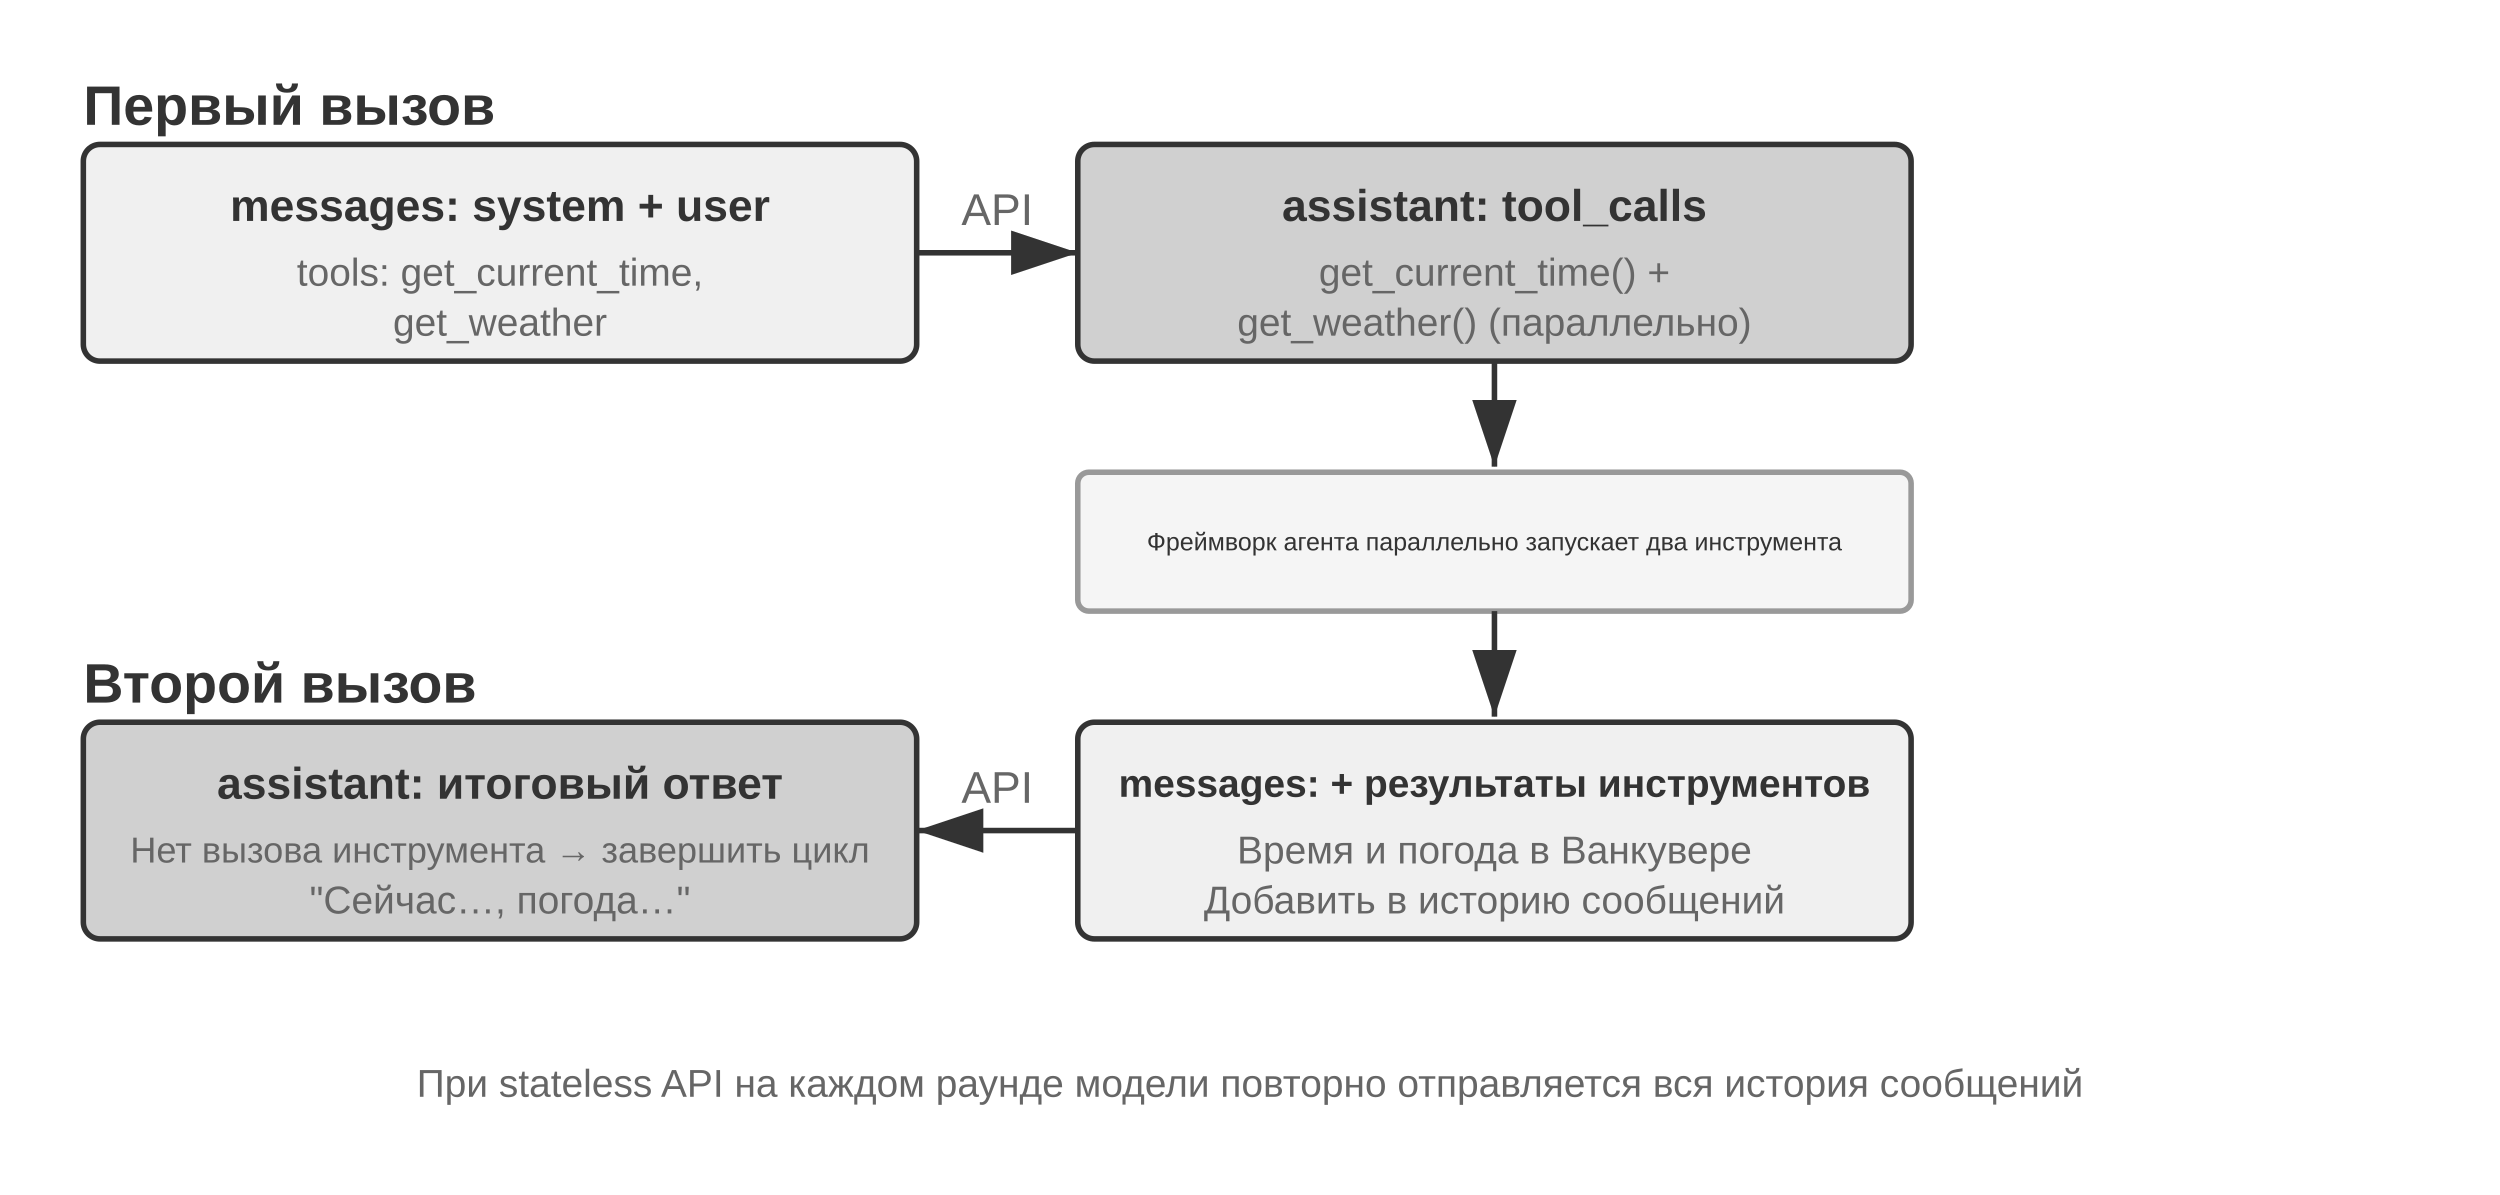
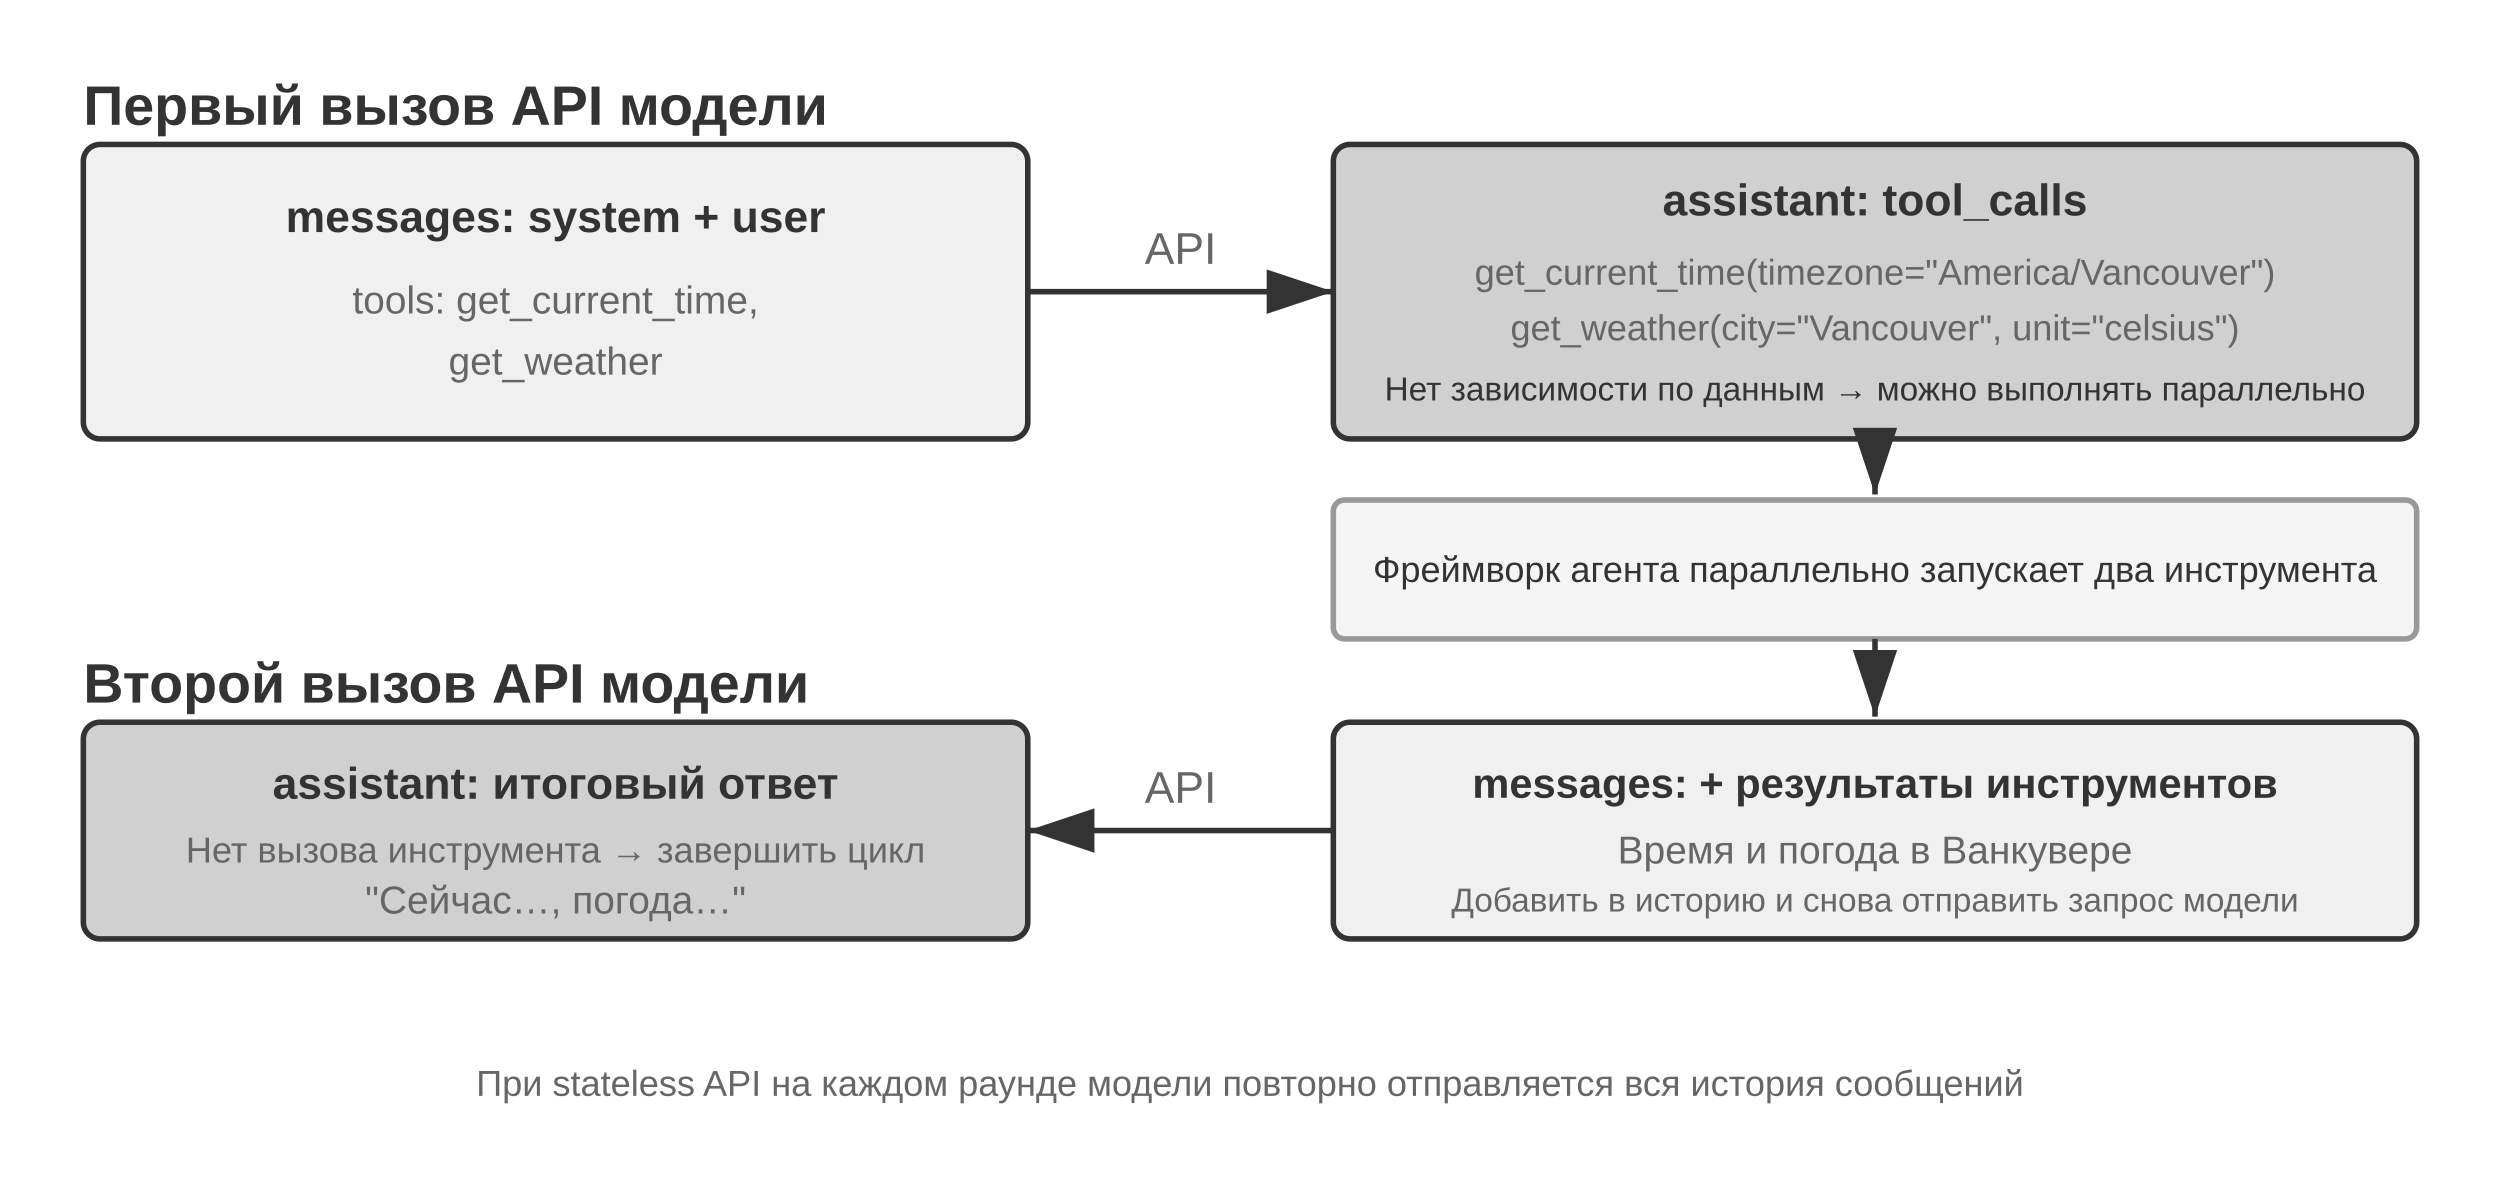
<svg xmlns="http://www.w3.org/2000/svg" xml:lang="ru" viewBox="0 40 900 430" width="900" height="430" style="background:#ffffff">
  <defs>
    <marker id="ah" markerWidth="12" markerHeight="8" refX="12" refY="4" orient="auto">
      <polygon points="0 0, 12 4, 0 8" fill="#333333" />
    </marker>
    <marker id="ah-light" markerWidth="12" markerHeight="8" refX="12" refY="4" orient="auto">
      <polygon points="0 0, 12 4, 0 8" fill="#999999" />
    </marker>
  </defs>
-   <text x="30" y="78" font-family="Arial, 'Helvetica Neue', Helvetica, 'PingFang SC', 'Microsoft YaHei', sans-serif" font-size="20" fill="#333333" text-anchor="start" dominant-baseline="central" font-weight="bold">Первый вызов</text>
-   <rect x="30" y="92" width="300" height="78" rx="6" fill="#f0f0f0" stroke="#333333" stroke-width="2" />
-   <text x="180" y="114" font-family="Arial, 'Helvetica Neue', Helvetica, 'PingFang SC', 'Microsoft YaHei', sans-serif" font-size="16" fill="#333333" text-anchor="middle" dominant-baseline="central" font-weight="bold">messages: system + user</text>
-   <text x="180" y="138" font-family="Arial, 'Helvetica Neue', Helvetica, 'PingFang SC', 'Microsoft YaHei', sans-serif" font-size="14" fill="#666666" text-anchor="middle" dominant-baseline="central" font-weight="normal">tools: get_current_time,</text>
-   <text x="180" y="156" font-family="Arial, 'Helvetica Neue', Helvetica, 'PingFang SC', 'Microsoft YaHei', sans-serif" font-size="14" fill="#666666" text-anchor="middle" dominant-baseline="central" font-weight="normal">get_weather</text>
-   <line x1="330" y1="131" x2="388" y2="131" stroke="#333333" stroke-width="2" marker-end="url(#ah)" />
-   <text x="359.0" y="121.0" font-family="Arial, 'Helvetica Neue', Helvetica, 'PingFang SC', 'Microsoft YaHei', sans-serif" font-size="16" fill="#666666" text-anchor="middle">API</text>
-   <rect x="388" y="92" width="300" height="78" rx="6" fill="#d0d0d0" stroke="#333333" stroke-width="2" />
-   <text x="538" y="114" font-family="Arial, 'Helvetica Neue', Helvetica, 'PingFang SC', 'Microsoft YaHei', sans-serif" font-size="16" fill="#333333" text-anchor="middle" dominant-baseline="central" font-weight="bold">assistant: tool_calls</text>
-   <text x="538" y="138" font-family="Arial, 'Helvetica Neue', Helvetica, 'PingFang SC', 'Microsoft YaHei', sans-serif" font-size="14" fill="#666666" text-anchor="middle" dominant-baseline="central" font-weight="normal">get_current_time()  +</text>
-   <text x="538" y="156" font-family="Arial, 'Helvetica Neue', Helvetica, 'PingFang SC', 'Microsoft YaHei', sans-serif" font-size="14" fill="#666666" text-anchor="middle" dominant-baseline="central" font-weight="normal">get_weather()  (параллельно)</text>
-   <line x1="538" y1="170" x2="538" y2="208" stroke="#333333" stroke-width="2" marker-end="url(#ah)" />
-   <rect x="388" y="210" width="300" height="50" rx="4" fill="#f5f5f5" stroke="#999999" stroke-width="2" />
-   <text x="538" y="235" font-family="Arial, 'Helvetica Neue', Helvetica, 'PingFang SC', 'Microsoft YaHei', sans-serif" font-size="9" fill="#333333" text-anchor="middle" dominant-baseline="central" font-weight="normal">Фреймворк агента параллельно запускает два инструмента</text>
-   <line x1="538" y1="260" x2="538" y2="298" stroke="#333333" stroke-width="2" marker-end="url(#ah)" />
-   <text x="30" y="286" font-family="Arial, 'Helvetica Neue', Helvetica, 'PingFang SC', 'Microsoft YaHei', sans-serif" font-size="20" fill="#333333" text-anchor="start" dominant-baseline="central" font-weight="bold">Второй вызов</text>
-   <rect x="388" y="300" width="300" height="78" rx="6" fill="#f0f0f0" stroke="#333333" stroke-width="2" />
-   <text x="538" y="322" font-family="Arial, 'Helvetica Neue', Helvetica, 'PingFang SC', 'Microsoft YaHei', sans-serif" font-size="14" fill="#333333" text-anchor="middle" dominant-baseline="central" font-weight="bold">messages: + результаты инструментов</text>
-   <text x="538" y="346" font-family="Arial, 'Helvetica Neue', Helvetica, 'PingFang SC', 'Microsoft YaHei', sans-serif" font-size="14" fill="#666666" text-anchor="middle" dominant-baseline="central" font-weight="normal">Время и погода в Ванкувере</text>
-   <text x="538" y="364" font-family="Arial, 'Helvetica Neue', Helvetica, 'PingFang SC', 'Microsoft YaHei', sans-serif" font-size="14" fill="#666666" text-anchor="middle" dominant-baseline="central" font-weight="normal">Добавить в историю сообщений</text>
-   <line x1="388" y1="339" x2="330" y2="339" stroke="#333333" stroke-width="2" marker-end="url(#ah)" />
-   <text x="359.0" y="329.0" font-family="Arial, 'Helvetica Neue', Helvetica, 'PingFang SC', 'Microsoft YaHei', sans-serif" font-size="16" fill="#666666" text-anchor="middle">API</text>
-   <rect x="30" y="300" width="300" height="78" rx="6" fill="#d0d0d0" stroke="#333333" stroke-width="2" />
-   <text x="180" y="322" font-family="Arial, 'Helvetica Neue', Helvetica, 'PingFang SC', 'Microsoft YaHei', sans-serif" font-size="16" fill="#333333" text-anchor="middle" dominant-baseline="central" font-weight="bold">assistant: итоговый ответ</text>
-   <text x="180" y="346" font-family="Arial, 'Helvetica Neue', Helvetica, 'PingFang SC', 'Microsoft YaHei', sans-serif" font-size="13" fill="#666666" text-anchor="middle" dominant-baseline="central" font-weight="normal">Нет вызова инструмента → завершить цикл</text>
-   <text x="180" y="364" font-family="Arial, 'Helvetica Neue', Helvetica, 'PingFang SC', 'Microsoft YaHei', sans-serif" font-size="14" fill="#666666" text-anchor="middle" dominant-baseline="central" font-weight="normal">"Сейчас…, погода…"</text>
-   <text x="450" y="430" font-family="Arial, 'Helvetica Neue', Helvetica, 'PingFang SC', 'Microsoft YaHei', sans-serif" font-size="14" fill="#666666" text-anchor="middle" dominant-baseline="central" font-weight="normal">При stateless API на каждом раунде модели повторно отправляется вся история сообщений</text>
+   <text x="30" y="78" font-family="Arial, 'Helvetica Neue', Helvetica, 'PingFang SC', 'Microsoft YaHei', sans-serif" font-size="20" fill="#333333" text-anchor="start" dominant-baseline="central" font-weight="bold">Первый вызов API модели</text>
+   <rect x="30" y="92" width="340" height="106" rx="6" fill="#f0f0f0" stroke="#333333" stroke-width="2" />
+   <text x="200" y="118" font-family="Arial, 'Helvetica Neue', Helvetica, 'PingFang SC', 'Microsoft YaHei', sans-serif" font-size="16" fill="#333333" text-anchor="middle" dominant-baseline="central" font-weight="bold">messages: system + user</text>
+   <text x="200" y="148" font-family="Arial, 'Helvetica Neue', Helvetica, 'PingFang SC', 'Microsoft YaHei', sans-serif" font-size="14" fill="#666666" text-anchor="middle" dominant-baseline="central" font-weight="normal">tools: get_current_time,</text>
+   <text x="200" y="170" font-family="Arial, 'Helvetica Neue', Helvetica, 'PingFang SC', 'Microsoft YaHei', sans-serif" font-size="14" fill="#666666" text-anchor="middle" dominant-baseline="central" font-weight="normal">get_weather</text>
+   <line x1="370" y1="145" x2="480" y2="145" stroke="#333333" stroke-width="2" marker-end="url(#ah)" />
+   <text x="425" y="135" font-family="Arial, 'Helvetica Neue', Helvetica, 'PingFang SC', 'Microsoft YaHei', sans-serif" font-size="16" fill="#666666" text-anchor="middle">API</text>
+   <rect x="480" y="92" width="390" height="106" rx="6" fill="#d0d0d0" stroke="#333333" stroke-width="2" />
+   <text x="675" y="112" font-family="Arial, 'Helvetica Neue', Helvetica, 'PingFang SC', 'Microsoft YaHei', sans-serif" font-size="16" fill="#333333" text-anchor="middle" dominant-baseline="central" font-weight="bold">assistant: tool_calls</text>
+   <text x="675" y="138" font-family="Arial, 'Helvetica Neue', Helvetica, 'PingFang SC', 'Microsoft YaHei', sans-serif" font-size="13" fill="#666666" text-anchor="middle" dominant-baseline="central" font-weight="normal">get_current_time(timezone="America/Vancouver")</text>
+   <text x="675" y="158" font-family="Arial, 'Helvetica Neue', Helvetica, 'PingFang SC', 'Microsoft YaHei', sans-serif" font-size="13" fill="#666666" text-anchor="middle" dominant-baseline="central" font-weight="normal">get_weather(city="Vancouver", unit="celsius")</text>
+   <text x="675" y="180" font-family="Arial, 'Helvetica Neue', Helvetica, 'PingFang SC', 'Microsoft YaHei', sans-serif" font-size="12" fill="#333333" text-anchor="middle" dominant-baseline="central" font-weight="normal">Нет зависимости по данным → можно выполнять параллельно</text>
+   <line x1="675" y1="198" x2="675" y2="218" stroke="#333333" stroke-width="2" marker-end="url(#ah)" />
+   <rect x="480" y="220" width="390" height="50" rx="4" fill="#f5f5f5" stroke="#999999" stroke-width="2" />
+   <text x="675" y="245" font-family="Arial, 'Helvetica Neue', Helvetica, 'PingFang SC', 'Microsoft YaHei', sans-serif" font-size="13" fill="#333333" text-anchor="middle" dominant-baseline="central" font-weight="normal">Фреймворк агента параллельно запускает два инструмента</text>
+   <line x1="675" y1="270" x2="675" y2="298" stroke="#333333" stroke-width="2" marker-end="url(#ah)" />
+   <text x="30" y="286" font-family="Arial, 'Helvetica Neue', Helvetica, 'PingFang SC', 'Microsoft YaHei', sans-serif" font-size="20" fill="#333333" text-anchor="start" dominant-baseline="central" font-weight="bold">Второй вызов API модели</text>
+   <rect x="480" y="300" width="390" height="78" rx="6" fill="#f0f0f0" stroke="#333333" stroke-width="2" />
+   <text x="675" y="322" font-family="Arial, 'Helvetica Neue', Helvetica, 'PingFang SC', 'Microsoft YaHei', sans-serif" font-size="15" fill="#333333" text-anchor="middle" dominant-baseline="central" font-weight="bold">messages: + результаты инструментов</text>
+   <text x="675" y="346" font-family="Arial, 'Helvetica Neue', Helvetica, 'PingFang SC', 'Microsoft YaHei', sans-serif" font-size="14" fill="#666666" text-anchor="middle" dominant-baseline="central" font-weight="normal">Время и погода в Ванкувере</text>
+   <text x="675" y="364" font-family="Arial, 'Helvetica Neue', Helvetica, 'PingFang SC', 'Microsoft YaHei', sans-serif" font-size="12" fill="#666666" text-anchor="middle" dominant-baseline="central" font-weight="normal">Добавить в историю и снова отправить запрос модели</text>
+   <line x1="480" y1="339" x2="370" y2="339" stroke="#333333" stroke-width="2" marker-end="url(#ah)" />
+   <text x="425" y="329" font-family="Arial, 'Helvetica Neue', Helvetica, 'PingFang SC', 'Microsoft YaHei', sans-serif" font-size="16" fill="#666666" text-anchor="middle">API</text>
+   <rect x="30" y="300" width="340" height="78" rx="6" fill="#d0d0d0" stroke="#333333" stroke-width="2" />
+   <text x="200" y="322" font-family="Arial, 'Helvetica Neue', Helvetica, 'PingFang SC', 'Microsoft YaHei', sans-serif" font-size="16" fill="#333333" text-anchor="middle" dominant-baseline="central" font-weight="bold">assistant: итоговый ответ</text>
+   <text x="200" y="346" font-family="Arial, 'Helvetica Neue', Helvetica, 'PingFang SC', 'Microsoft YaHei', sans-serif" font-size="13" fill="#666666" text-anchor="middle" dominant-baseline="central" font-weight="normal">Нет вызова инструмента → завершить цикл</text>
+   <text x="200" y="364" font-family="Arial, 'Helvetica Neue', Helvetica, 'PingFang SC', 'Microsoft YaHei', sans-serif" font-size="14" fill="#666666" text-anchor="middle" dominant-baseline="central" font-weight="normal">"Сейчас…, погода…"</text>
+   <text x="450" y="430" font-family="Arial, 'Helvetica Neue', Helvetica, 'PingFang SC', 'Microsoft YaHei', sans-serif" font-size="13" fill="#666666" text-anchor="middle" dominant-baseline="central" font-weight="normal">При stateless API на каждом раунде модели повторно отправляется вся история сообщений</text>
</svg>
